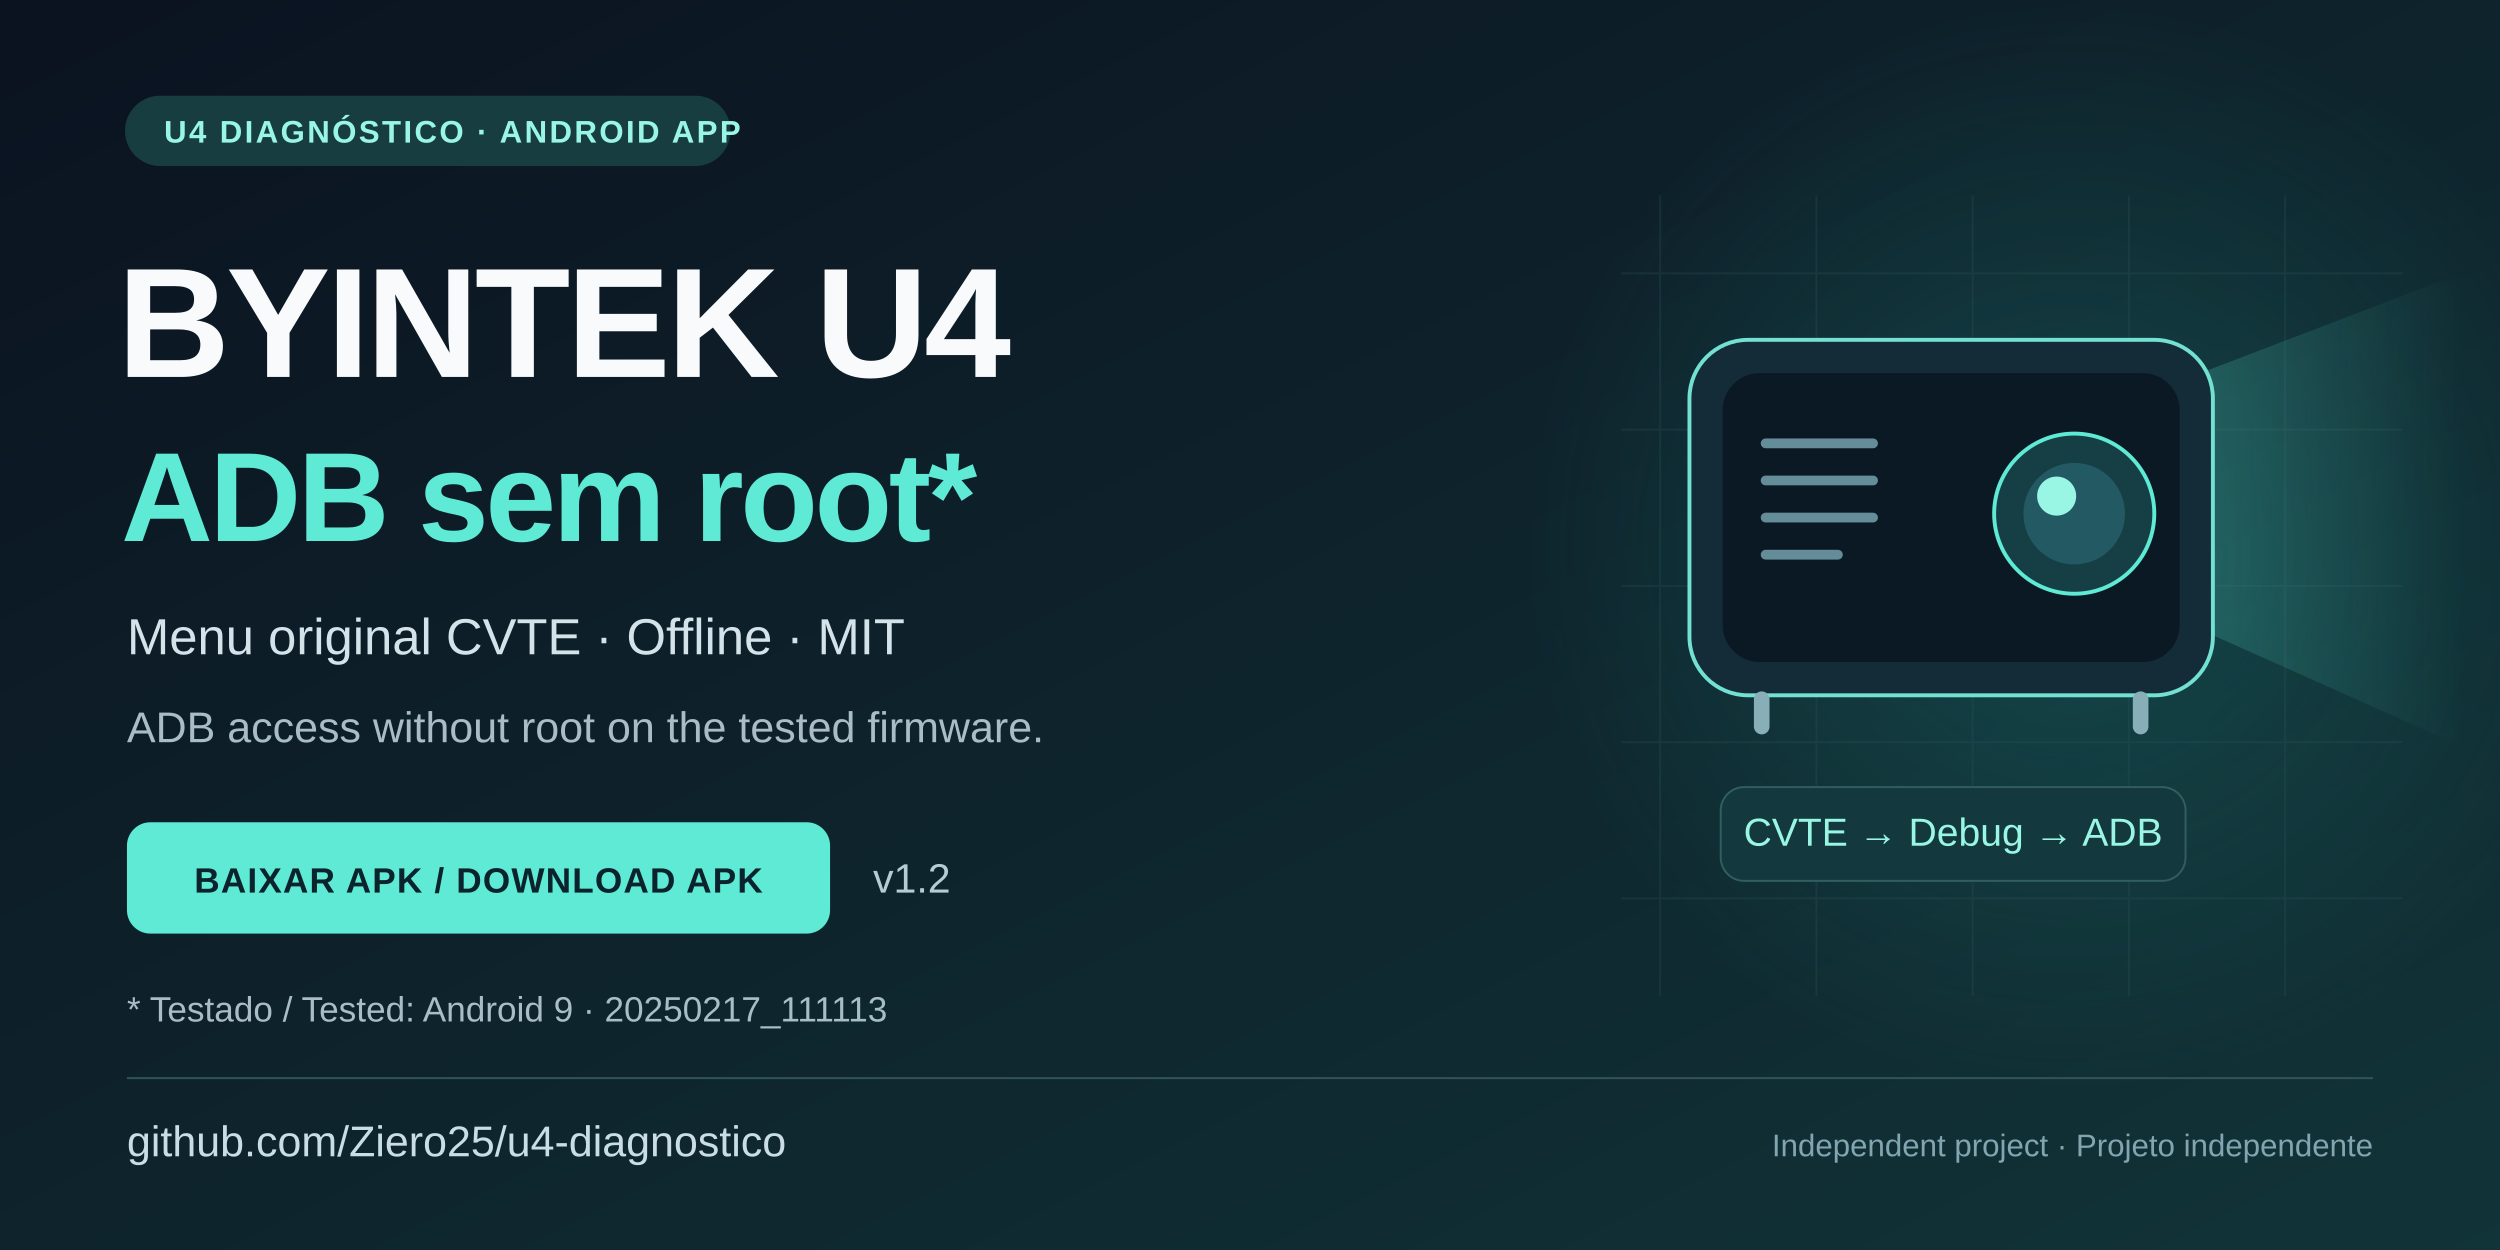
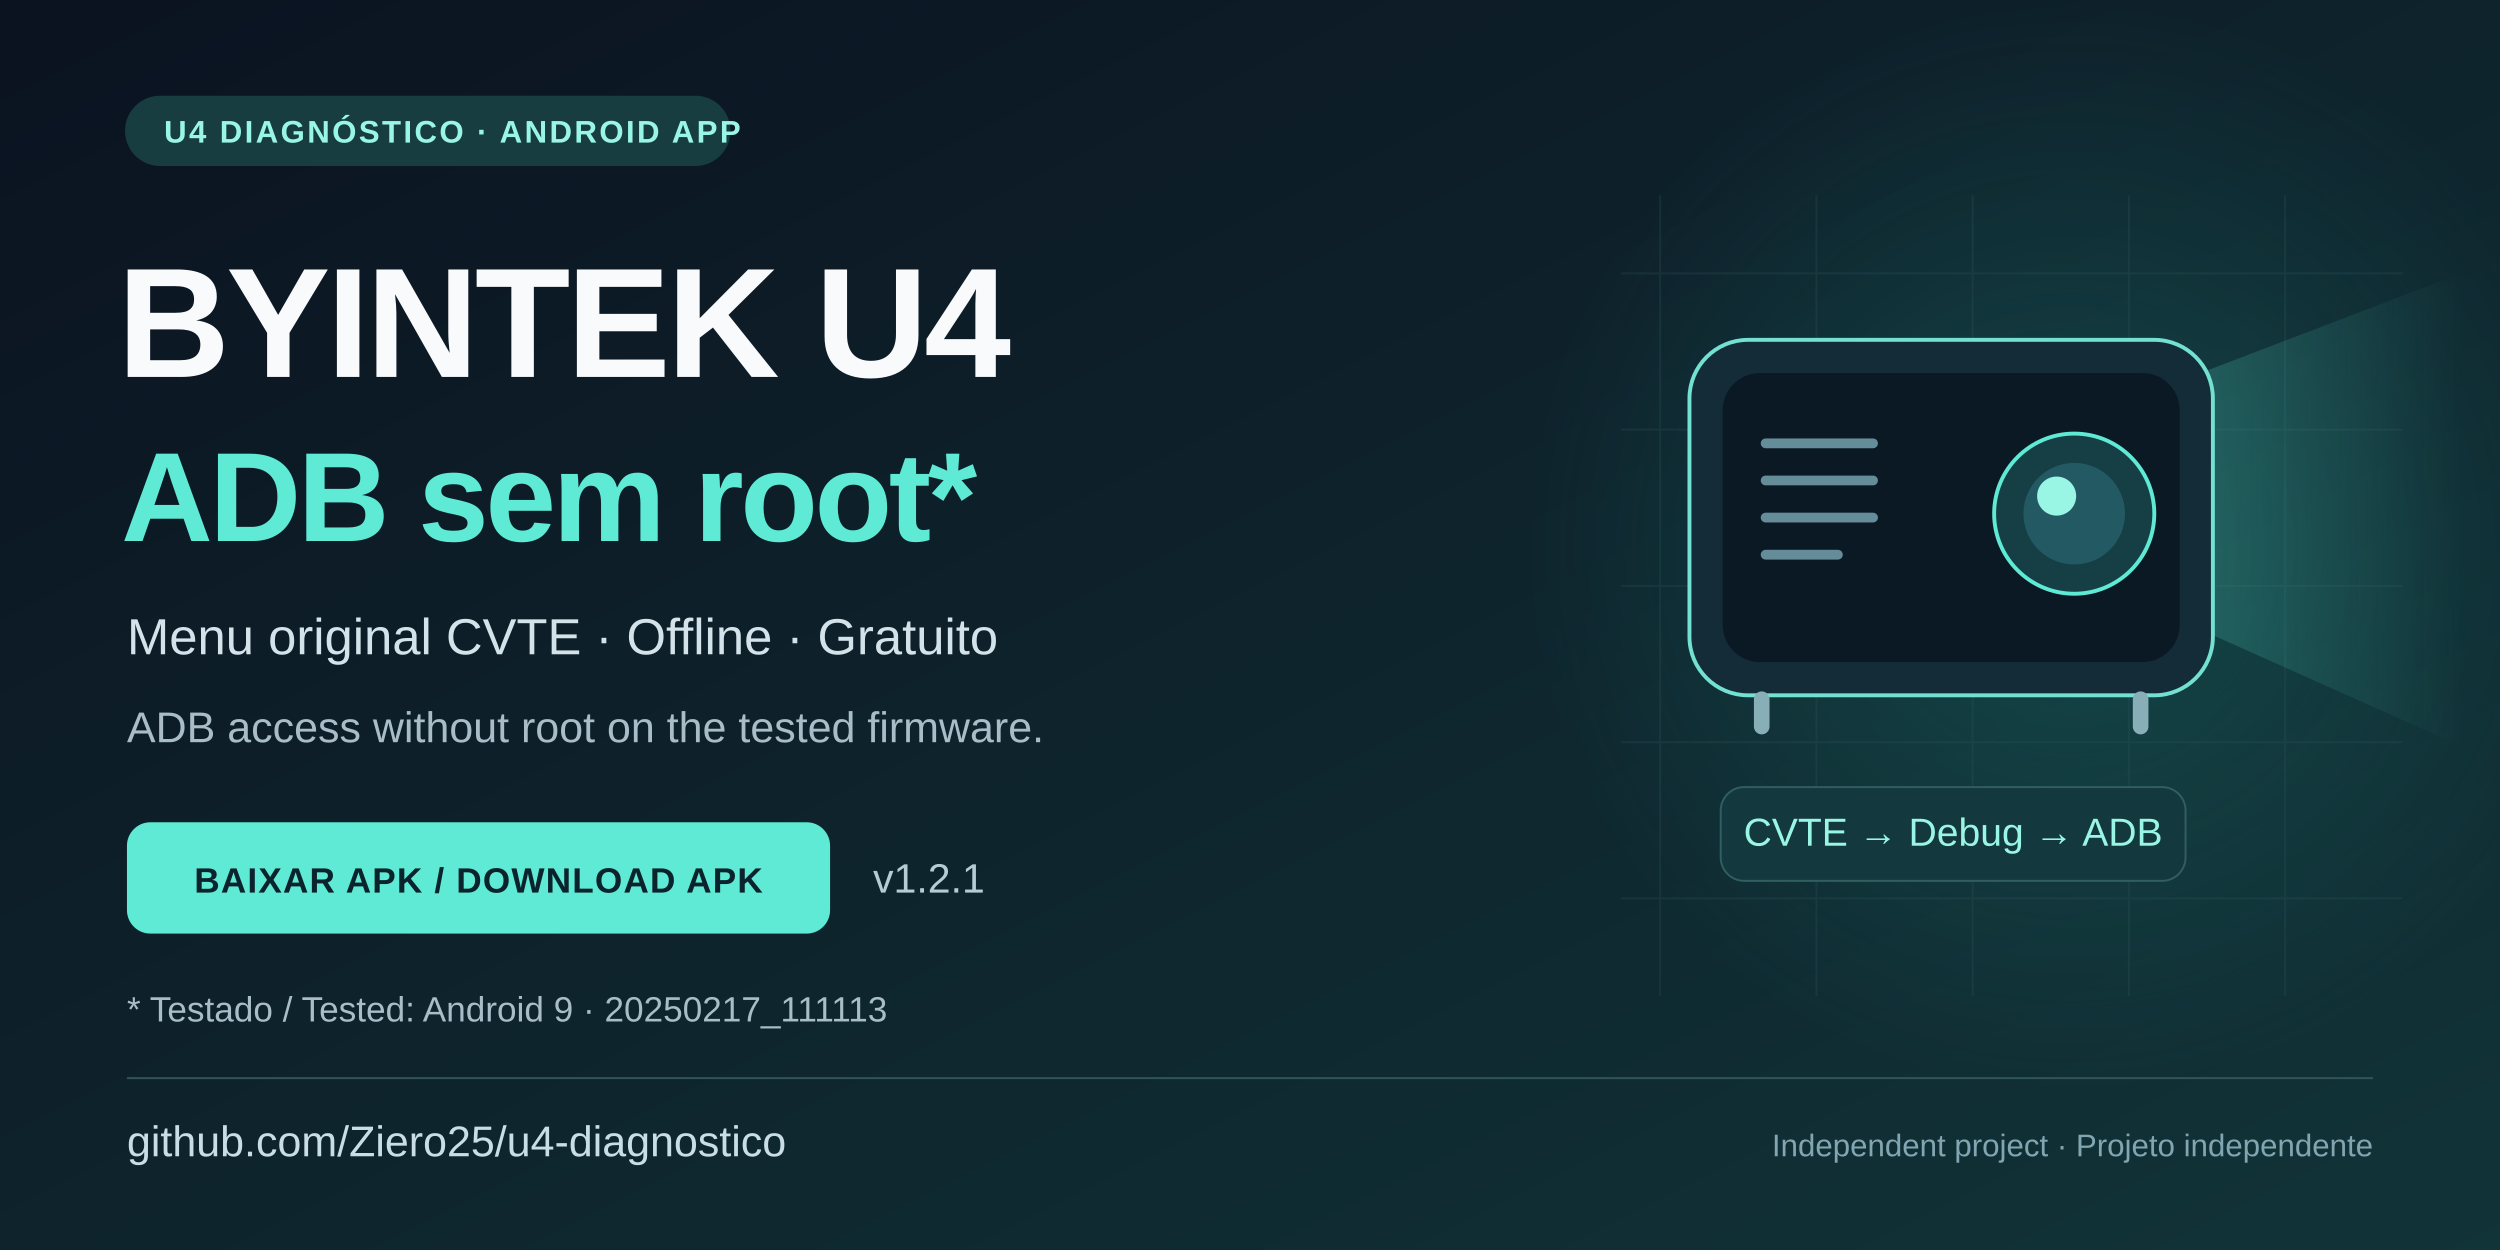
<svg xmlns="http://www.w3.org/2000/svg" width="1280" height="640" viewBox="0 0 1280 640" role="img" aria-labelledby="title desc">
  <defs>
    <linearGradient id="bg" x2="1" y2="1">
      <stop stop-color="#0b1220" />
      <stop offset="1" stop-color="#113438" />
    </linearGradient>
    <radialGradient id="glow">
      <stop stop-color="#2dd4bf" stop-opacity="0.18" />
      <stop offset="1" stop-color="#2dd4bf" stop-opacity="0" />
    </radialGradient>
    <linearGradient id="beam">
      <stop stop-color="#5eead4" stop-opacity="0.26" />
      <stop offset="1" stop-color="#5eead4" stop-opacity="0" />
    </linearGradient>
  </defs>
  <rect width="1280" height="640" fill="url(#bg)" />
  <circle cx="1060" cy="280" r="280" fill="url(#glow)" />
  <g stroke="#2c535b" opacity="0.28">
    <path d="M850 100V510M930 100V510M1010 100V510M1090 100V510M1170 100V510" />
    <path d="M830 140H1230M830 220H1230M830 300H1230M830 380H1230M830 460H1230" />
  </g>
  <g font-family="Segoe UI,Arial,sans-serif">
    <rect x="64" y="49" width="310" height="36" rx="18" fill="#173d40" />
    <text x="84" y="73" fill="#99f6e4" font-size="16" font-weight="600" letter-spacing="1.2">U4 DIAGNÓSTICO · ANDROID APP</text>
    <text x="60" y="193" fill="#f8fafc" font-size="80" font-weight="700" letter-spacing="-2">BYINTEK U4</text>
    <text x="62" y="277" fill="#5eead4" font-size="65" font-weight="700" letter-spacing="-1.7">ADB sem root*</text>
-     <text x="65" y="335" fill="#d4e3e9" font-size="26">Menu original CVTE · Offline · MIT</text>
+     <text x="65" y="335" fill="#d4e3e9" font-size="26">Menu original CVTE · Offline · Gratuito</text>
    <text x="65" y="380" fill="#a8bdc8" font-size="22">ADB access without root on the tested firmware.</text>
    <rect x="65" y="421" width="360" height="57" rx="12" fill="#5eead4" />
    <text x="245" y="457" text-anchor="middle" fill="#0b232d" font-size="18" font-weight="700" letter-spacing="0.6">BAIXAR APK / DOWNLOAD APK</text>
-     <text x="447" y="457" fill="#b5ccd4" font-size="21">v1.2</text>
+     <text x="447" y="457" fill="#b5ccd4" font-size="21">v1.2.1</text>
    <text x="65" y="523" fill="#a8bdc8" font-size="18">* Testado / Tested: Android 9 · 20250217_111113</text>
    <path d="M65 552H1215" stroke="#31535c" />
    <text x="65" y="592" fill="#c9dde5" font-size="22">github.com/Ziero25/u4-diagnostico</text>
    <text x="1215" y="592" text-anchor="end" fill="#81a6b1" font-size="16">Independent project · Projeto independente</text>
  </g>
  <path d="M1090 205L1260 140V382L1090 306Z" fill="url(#beam)" />
  <rect x="865" y="174" width="268" height="182" rx="30" fill="#142c38" stroke="#73e1d2" stroke-width="2" />
  <rect x="882" y="191" width="234" height="148" rx="19" fill="#0b1924" />
  <g stroke="#648c99" stroke-width="5" stroke-linecap="round">
    <path d="M904 227H959M904 246H959M904 265H959M904 284H941" />
  </g>
  <circle cx="1062" cy="263" r="41" fill="#153e45" stroke="#5eead4" stroke-width="2" />
  <circle cx="1062" cy="263" r="26" fill="#225963" />
  <circle cx="1053" cy="254" r="10" fill="#99f6e4" />
  <path d="M902 358V372M1096 358V372" stroke="#88aeb8" stroke-width="8" stroke-linecap="round" />
  <rect x="881" y="403" width="238" height="48" rx="12" fill="#13383d" stroke="#315e61" />
  <text x="1000" y="433" text-anchor="middle" fill="#99f6e4" font-family="Segoe UI,Arial,sans-serif" font-size="20">CVTE → Debug → ADB</text>
</svg>
